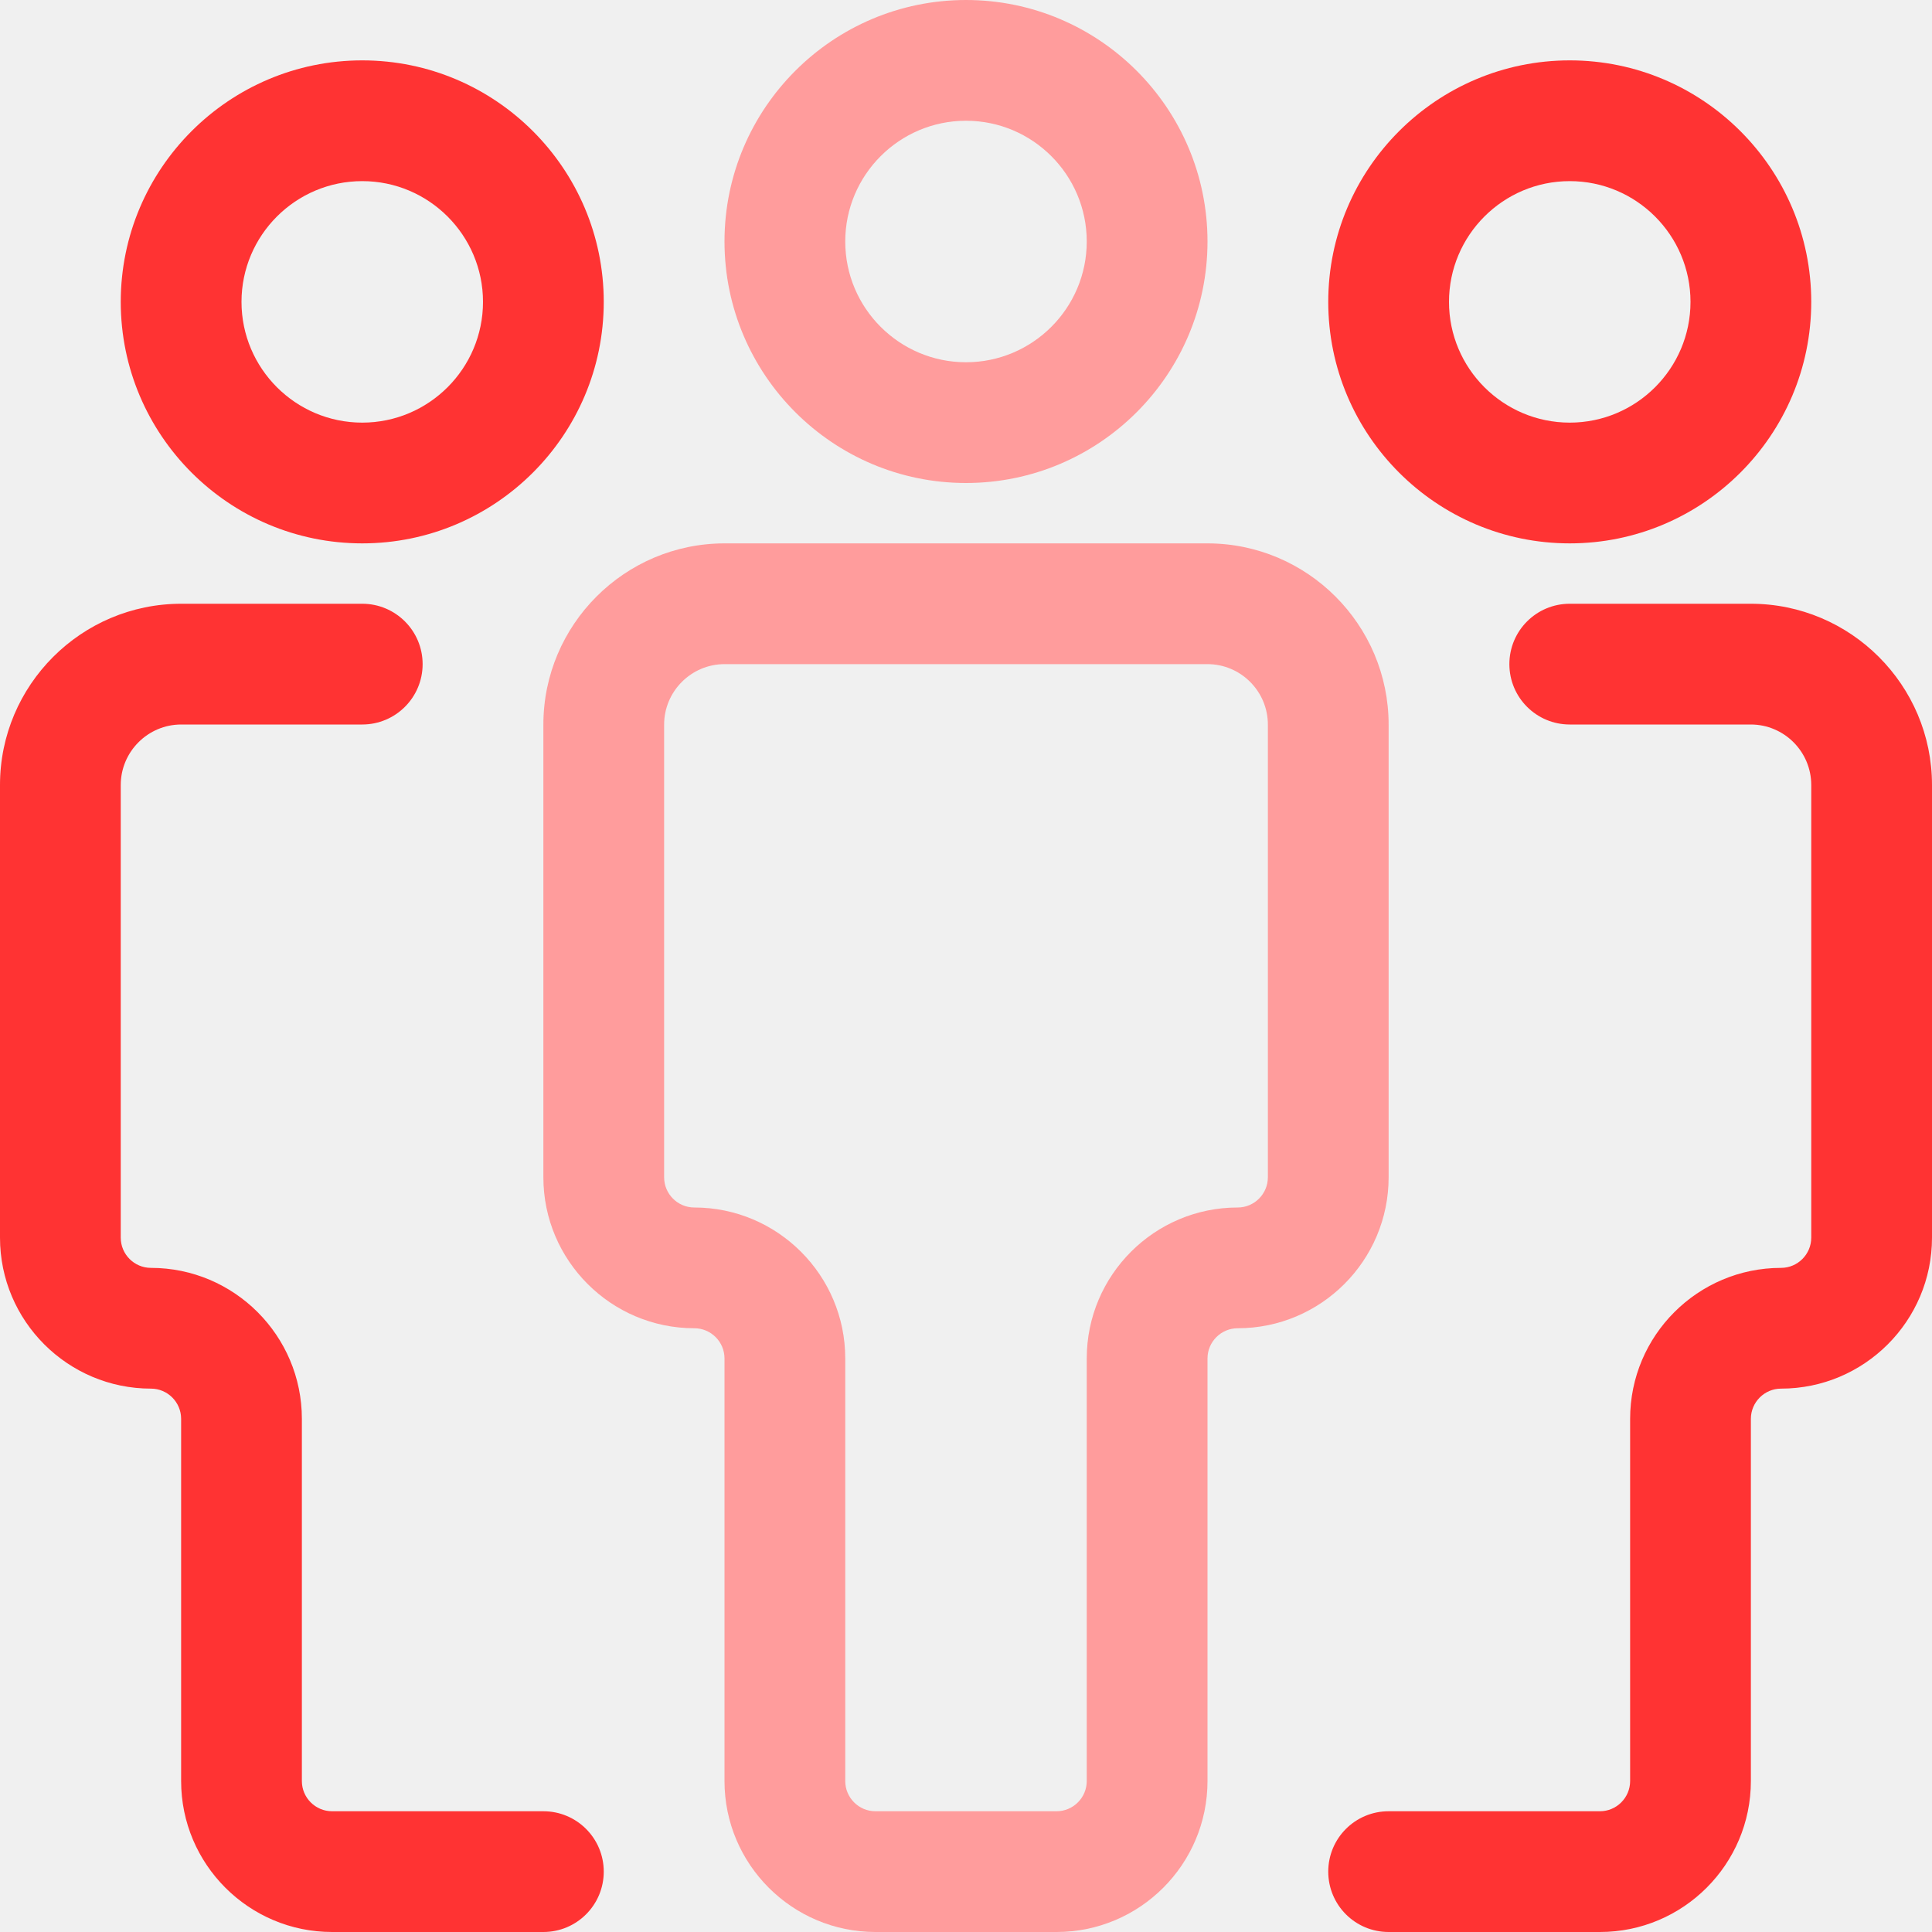
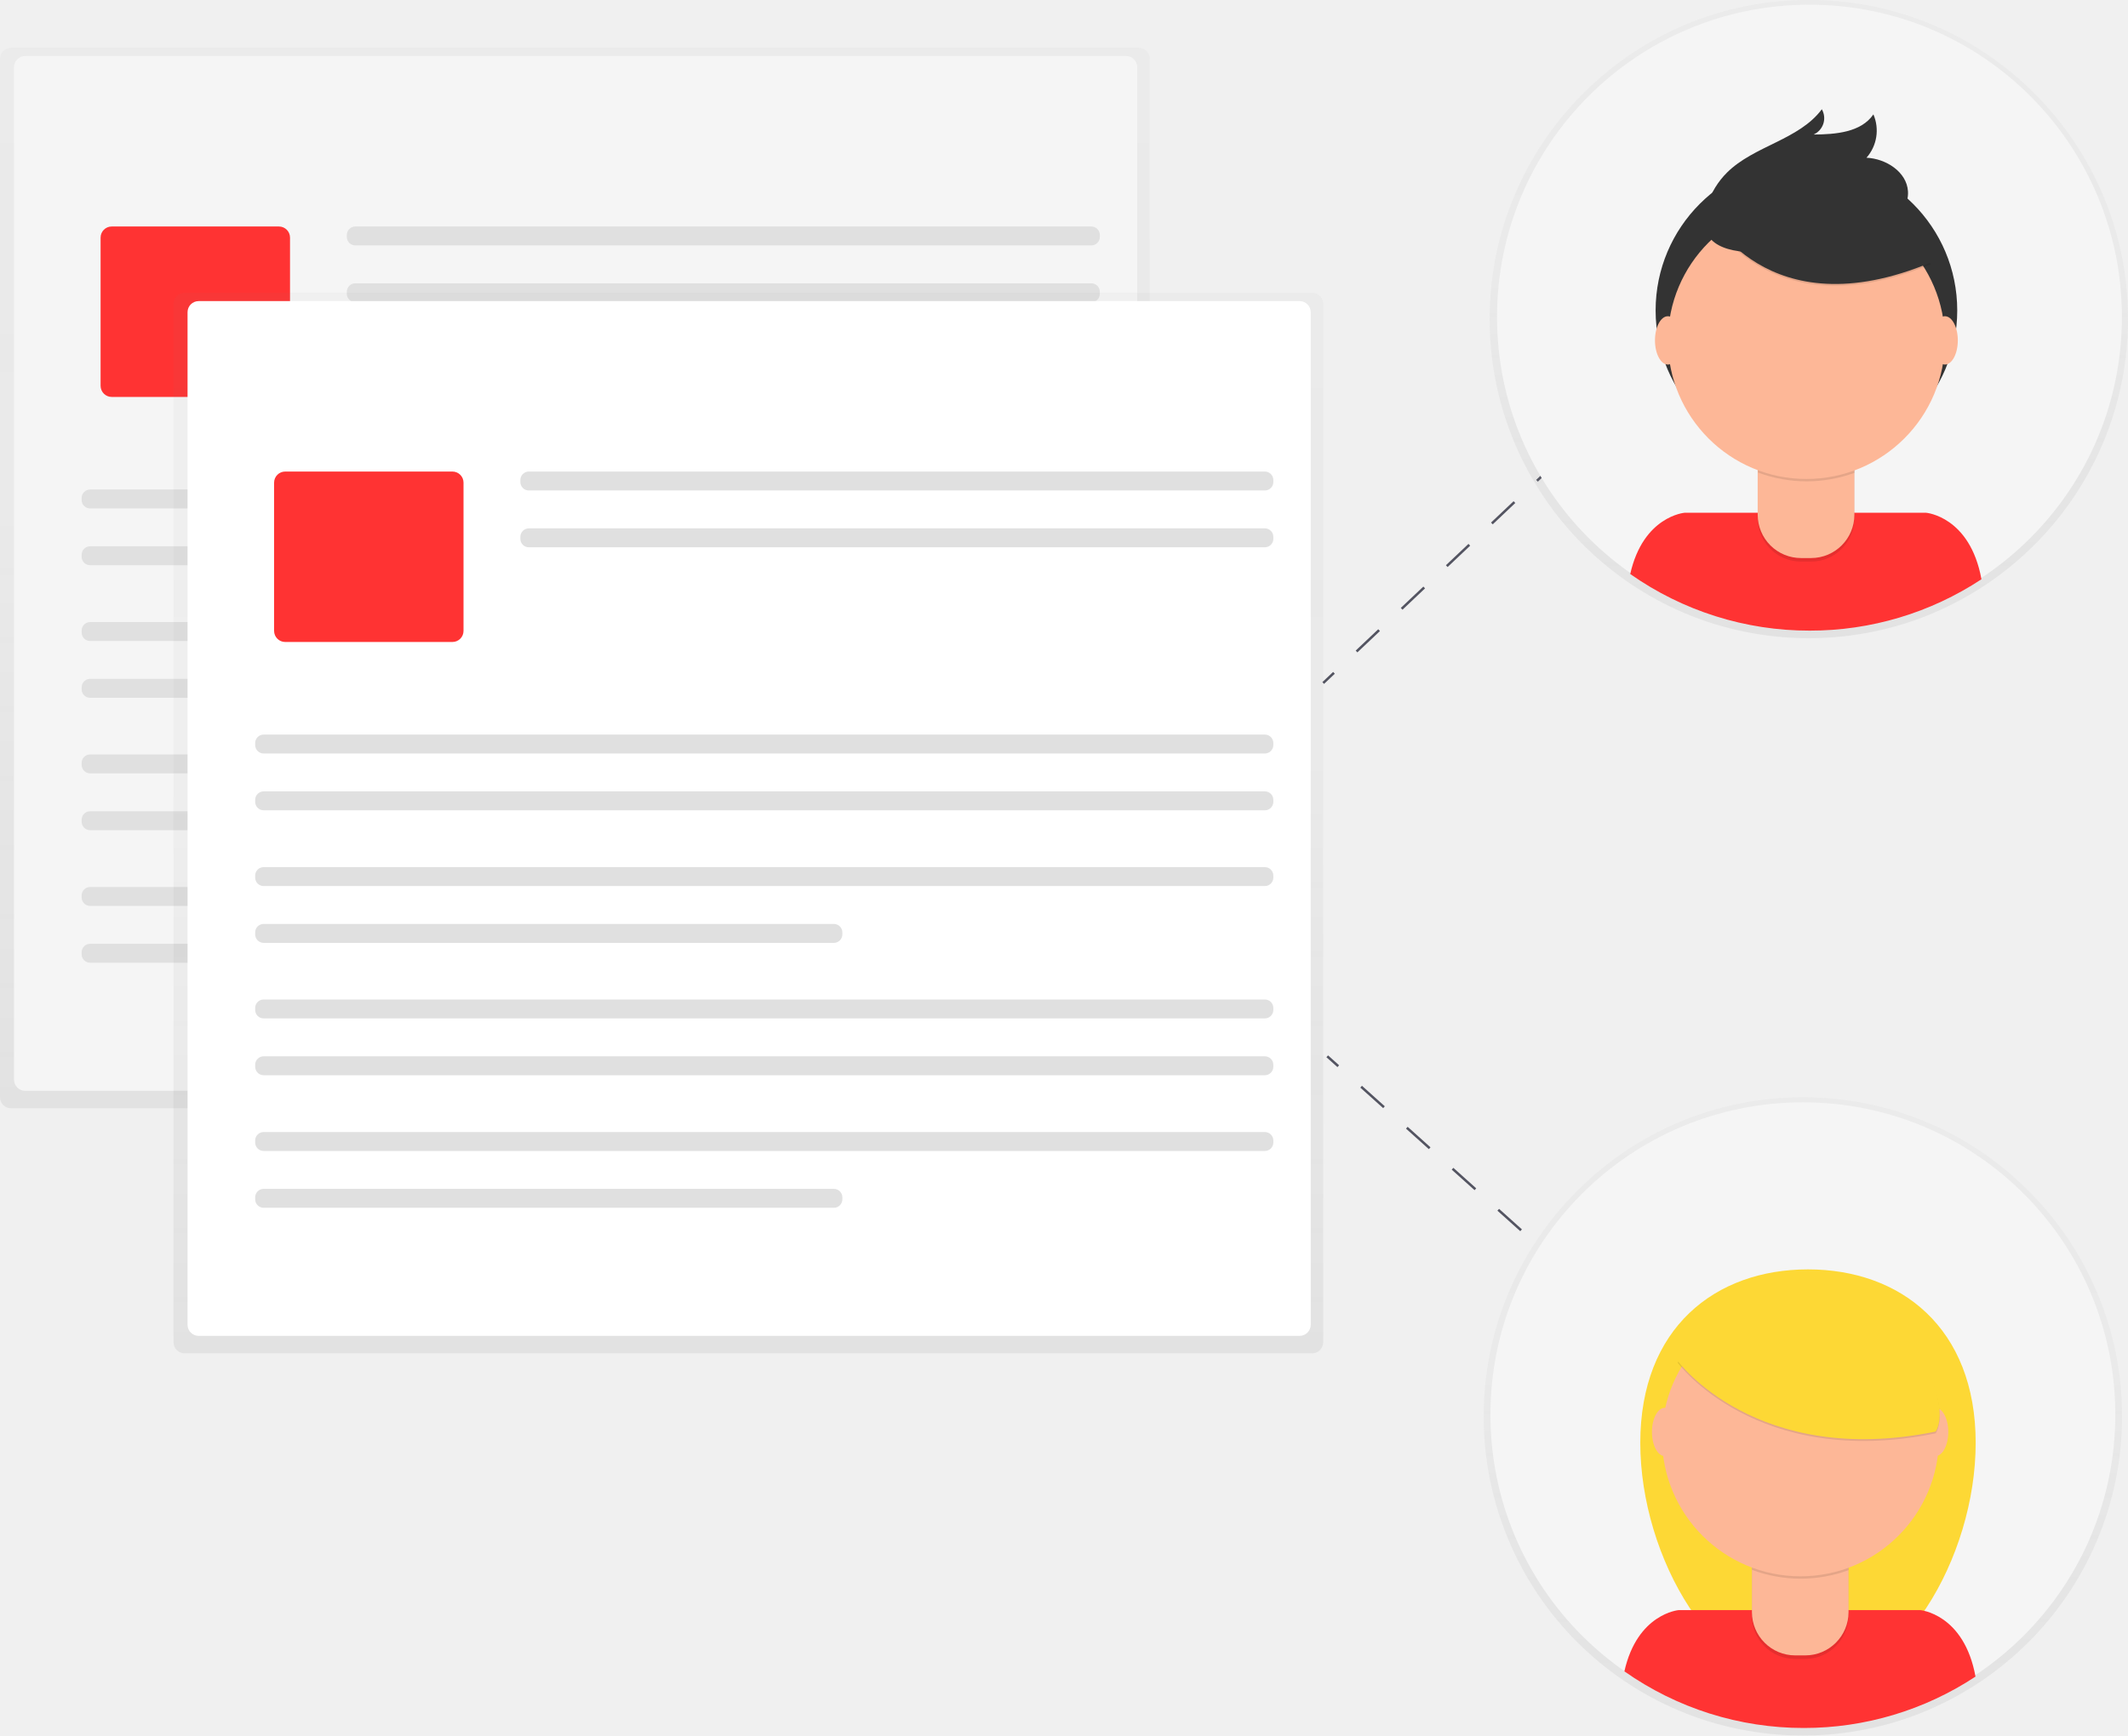
- <svg xmlns="http://www.w3.org/2000/svg" viewBox="0 0 32 32">
-   <g fill="#FF9C9C">
-     <path d="M17.5,32h-3c-1.378,0-2.5-1.121-2.5-2.5v-7c0-0.275-0.224-0.5-0.5-0.5C10.122,22,9,20.879,9,19.5v-7.498   C9,10.347,10.347,9,12.002,9h7.996C21.653,9,23,10.347,23,12.002V19.5c0,1.379-1.121,2.5-2.5,2.5c-0.275,0-0.5,0.225-0.5,0.5v7   C20,30.879,18.879,32,17.5,32z M12.002,11C11.45,11,11,11.45,11,12.002V19.5c0,0.275,0.224,0.5,0.5,0.5c1.378,0,2.5,1.121,2.5,2.5   v7c0,0.275,0.224,0.5,0.5,0.5h3c0.275,0,0.5-0.225,0.5-0.5v-7c0-1.379,1.121-2.5,2.5-2.5c0.275,0,0.5-0.225,0.5-0.5v-7.498   C21,11.45,20.551,11,19.998,11H12.002z" />
-     <path d="M16,8c-2.206,0-4-1.794-4-4s1.794-4,4-4c2.206,0,4,1.794,4,4S18.206,8,16,8z M16,2c-1.103,0-2,0.897-2,2s0.897,2,2,2   c1.103,0,2-0.897,2-2S17.103,2,16,2z" />
+ <svg xmlns="http://www.w3.org/2000/svg" xmlns:xlink="http://www.w3.org/1999/xlink" id="f196eae1-e898-45a8-a656-bd14eee244bb" data-name="Layer 1" width="862" height="703.19" viewBox="0 0 862 703.19">
+   <defs>
+     <linearGradient id="6ecfc04c-7de9-42bf-8023-074f3c1ddce3" x1="232.86" y1="449.06" x2="232.86" y2="19.38" gradientUnits="userSpaceOnUse">
+       <stop offset="0" stop-color="gray" stop-opacity="0.25" />
+       <stop offset="0.54" stop-color="gray" stop-opacity="0.12" />
+       <stop offset="1" stop-color="gray" stop-opacity="0.1" />
+     </linearGradient>
+     <linearGradient id="bdc54af5-8b94-492b-98e0-5080dd377cdf" x1="303.14" y1="548.35" x2="303.14" y2="118.67" xlink:href="#6ecfc04c-7de9-42bf-8023-074f3c1ddce3" />
+     <linearGradient id="8b482bc2-deb5-441e-9998-0daf288500a0" x1="730.3" y1="703.19" x2="730.3" y2="444.62" xlink:href="#6ecfc04c-7de9-42bf-8023-074f3c1ddce3" />
+     <linearGradient id="bb70749d-344b-49ee-9b57-98dd20ed6f29" x1="732.71" y1="258.57" x2="732.71" y2="0" xlink:href="#6ecfc04c-7de9-42bf-8023-074f3c1ddce3" />
+   </defs>
+   <g opacity="0.5">
+     <rect y="19.38" width="465.71" height="429.68" rx="4.5" ry="4.5" fill="url(#6ecfc04c-7de9-42bf-8023-074f3c1ddce3)" />
  </g>
-   <g fill="#ff3333">
-     <path d="M26.5,32H23c-0.553,0-1-0.447-1-1s0.447-1,1-1h3.5c0.275,0,0.5-0.225,0.5-0.5v-6c0-1.379,1.121-2.5,2.5-2.5   c0.275,0,0.5-0.225,0.5-0.5v-7.498C30,12.45,29.551,12,28.998,12H26c-0.553,0-1-0.448-1-1s0.447-1,1-1h2.998   C30.653,10,32,11.347,32,13.002V20.5c0,1.379-1.121,2.5-2.5,2.5c-0.275,0-0.5,0.225-0.5,0.5v6C29,30.879,27.879,32,26.5,32z" />
-     <path d="M9,32H5.5C4.122,32,3,30.879,3,29.5v-6C3,23.225,2.776,23,2.5,23C1.122,23,0,21.879,0,20.5v-7.498   C0,11.347,1.347,10,3.002,10H6c0.552,0,1,0.448,1,1s-0.448,1-1,1H3.002C2.45,12,2,12.45,2,13.002V20.5C2,20.775,2.224,21,2.5,21   C3.878,21,5,22.121,5,23.5v6C5,29.775,5.224,30,5.5,30H9c0.552,0,1,0.447,1,1S9.552,32,9,32z" />
-     <path d="M26,9c-2.206,0-4-1.794-4-4s1.794-4,4-4s4,1.794,4,4S28.206,9,26,9z M26,3c-1.103,0-2,0.897-2,2s0.897,2,2,2s2-0.897,2-2   S27.103,3,26,3z" />
-     <path d="M6,9C3.794,9,2,7.206,2,5s1.794-4,4-4s4,1.794,4,4S8.206,9,6,9z M6,3C4.897,3,4,3.897,4,5s0.897,2,2,2s2-0.897,2-2   S7.103,3,6,3z" />
+   <rect x="5.68" y="22.71" width="454.97" height="419.26" rx="4.5" ry="4.5" fill="#f5f5f5" />
+   <rect x="40.75" y="91.77" width="76.73" height="69.06" rx="4.5" ry="4.5" fill="#ff3333" />
+   <rect x="140.49" y="91.77" width="305.02" height="7.67" rx="3.44" ry="3.44" fill="#e0e0e0" />
+   <rect x="140.49" y="114.79" width="305.02" height="7.67" rx="3.44" ry="3.44" fill="#e0e0e0" />
+   <rect x="33.07" y="198.34" width="412.44" height="7.67" rx="3.44" ry="3.44" fill="#e0e0e0" />
+   <rect x="33.07" y="221.35" width="412.44" height="7.67" rx="3.44" ry="3.44" fill="#e0e0e0" />
+   <rect x="33.07" y="252.05" width="412.44" height="7.67" rx="3.44" ry="3.44" fill="#e0e0e0" />
+   <rect x="33.07" y="275.06" width="237.86" height="7.67" rx="3.44" ry="3.44" fill="#e0e0e0" />
+   <rect x="33.07" y="305.68" width="412.44" height="7.67" rx="3.44" ry="3.44" fill="#e0e0e0" />
+   <rect x="33.07" y="328.7" width="412.44" height="7.67" rx="3.44" ry="3.44" fill="#e0e0e0" />
+   <rect x="33.07" y="359.39" width="412.44" height="7.67" rx="3.44" ry="3.44" fill="#e0e0e0" />
+   <rect x="33.07" y="382.41" width="237.86" height="7.67" rx="3.44" ry="3.44" fill="#e0e0e0" />
+   <g opacity="0.5">
+     <rect x="70.29" y="118.67" width="465.71" height="429.68" rx="4.5" ry="4.5" fill="url(#bdc54af5-8b94-492b-98e0-5080dd377cdf)" />
  </g>
+   <rect x="75.97" y="122" width="454.97" height="419.26" rx="4.5" ry="4.5" fill="#fff" />
+   <rect x="111.03" y="191.06" width="76.73" height="69.06" rx="4.5" ry="4.5" fill="#ff3333" />
+   <rect x="210.78" y="191.06" width="305.02" height="7.67" rx="3.44" ry="3.44" fill="#e0e0e0" />
+   <rect x="210.78" y="214.08" width="305.02" height="7.67" rx="3.44" ry="3.44" fill="#e0e0e0" />
+   <rect x="103.36" y="297.63" width="412.44" height="7.67" rx="3.44" ry="3.44" fill="#e0e0e0" />
+   <rect x="103.36" y="320.65" width="412.44" height="7.67" rx="3.44" ry="3.44" fill="#e0e0e0" />
+   <rect x="103.36" y="351.34" width="412.44" height="7.67" rx="3.44" ry="3.44" fill="#e0e0e0" />
+   <rect x="103.36" y="374.36" width="237.86" height="7.67" rx="3.44" ry="3.44" fill="#e0e0e0" />
+   <rect x="103.36" y="404.97" width="412.44" height="7.67" rx="3.44" ry="3.44" fill="#e0e0e0" />
+   <rect x="103.36" y="427.99" width="412.44" height="7.67" rx="3.44" ry="3.44" fill="#e0e0e0" />
+   <rect x="103.36" y="458.68" width="412.44" height="7.67" rx="3.44" ry="3.44" fill="#e0e0e0" />
+   <rect x="103.36" y="481.7" width="237.86" height="7.67" rx="3.44" ry="3.44" fill="#e0e0e0" />
+   <line x1="536" y1="276.74" x2="540.36" y2="272.62" fill="none" stroke="#535461" stroke-miterlimit="10" />
+   <line x1="549.5" y1="263.97" x2="709.45" y2="112.61" fill="none" stroke="#535461" stroke-miterlimit="10" stroke-dasharray="12.58 12.58" />
+   <line x1="714.02" y1="108.28" x2="718.37" y2="104.16" fill="none" stroke="#535461" stroke-miterlimit="10" />
+   <line x1="537.63" y1="427.99" x2="542.1" y2="432" fill="none" stroke="#535461" stroke-miterlimit="10" />
+   <line x1="551.36" y1="440.31" x2="713.39" y2="585.77" fill="none" stroke="#535461" stroke-miterlimit="10" stroke-dasharray="12.44 12.44" />
+   <line x1="718.02" y1="589.93" x2="722.48" y2="593.93" fill="none" stroke="#535461" stroke-miterlimit="10" />
+   <g opacity="0.5">
+     <circle cx="730.3" cy="573.91" r="129.29" fill="url(#8b482bc2-deb5-441e-9998-0daf288500a0)" />
+   </g>
+   <circle cx="730.3" cy="573.2" r="126.56" fill="#f5f5f5" />
+   <path d="M969.3,683c0,46.61-30.42,98.5-67.93,98.5s-67.93-51.9-67.93-98.5,30.42-70.27,67.93-70.27S969.3,636.38,969.3,683Z" transform="translate(-169 -98.4)" fill="#fdd835" />
+   <path d="M899.66,798.54a126,126,0,0,0,69.57-20.82c-4.66-25.49-22.41-26.94-22.41-26.94H849s-16.75,1.38-22,24.82A126,126,0,0,0,899.66,798.54Z" transform="translate(-169 -98.4)" fill="#ff3333" />
+   <path d="M709.61,621.29h39.14a0,0,0,0,1,0,0v33.34a17.54,17.54,0,0,1-17.54,17.54h-4.06a17.54,17.54,0,0,1-17.54-17.54V621.29A0,0,0,0,1,709.61,621.29Z" opacity="0.1" />
+   <path d="M713,619.84h32.45a3.35,3.35,0,0,1,3.35,3.35v30a17.54,17.54,0,0,1-17.54,17.54h-4.06a17.54,17.54,0,0,1-17.54-17.54v-30A3.35,3.35,0,0,1,713,619.84Z" fill="#fdb797" />
+   <path d="M878.68,734.48a56.33,56.33,0,0,0,39.14.11v-4.81H878.68Z" transform="translate(-169 -98.4)" opacity="0.1" />
+   <circle cx="729.33" cy="582.59" r="56.1" fill="#fdb797" />
+   <ellipse cx="674.38" cy="580.2" rx="5.22" ry="9.79" fill="#fdb797" />
+   <ellipse cx="783.98" cy="580.2" rx="5.22" ry="9.79" fill="#fdb797" />
+   <path d="M848.61,650.56S880.37,694,953.07,679.15c0,0,8.12-9.88-11.65-40.23S866.61,613.51,848.61,650.56Z" transform="translate(-169 -98.4)" opacity="0.1" />
+   <path d="M848.61,649.86s31.76,43.41,104.46,28.59c0,0,8.12-9.88-11.65-40.23S866.61,612.8,848.61,649.86Z" transform="translate(-169 -98.4)" fill="#fdd835" />
+   <g opacity="0.5">
+     <circle cx="732.71" cy="129.29" r="129.29" fill="url(#bb70749d-344b-49ee-9b57-98dd20ed6f29)" />
+   </g>
+   <circle cx="732.97" cy="128.46" r="126.56" fill="#f5f5f5" />
+   <path d="M902.07,353.92a126,126,0,0,0,69.57-20.82c-4.66-25.49-22.41-26.94-22.41-26.94H851.37s-16.75,1.38-22,24.82A126,126,0,0,0,902.07,353.92Z" transform="translate(-169 -98.4)" fill="#ff3333" />
+   <circle cx="731.74" cy="125.79" r="61.09" fill="#333" />
+   <path d="M712,176.67h39.14a0,0,0,0,1,0,0V210a17.54,17.54,0,0,1-17.54,17.54h-4.06A17.54,17.54,0,0,1,712,210V176.67a0,0,0,0,1,0,0Z" opacity="0.1" />
+   <path d="M715.37,175.22h32.45a3.35,3.35,0,0,1,3.35,3.35v30a17.54,17.54,0,0,1-17.54,17.54h-4.06A17.54,17.54,0,0,1,712,208.57v-30A3.35,3.35,0,0,1,715.37,175.22Z" fill="#fdb797" />
+   <path d="M881.1,289.86a56.33,56.33,0,0,0,39.14.11v-4.81H881.1Z" transform="translate(-169 -98.4)" opacity="0.1" />
+   <circle cx="731.74" cy="137.97" r="56.1" fill="#fdb797" />
+   <path d="M860.78,185.34s23.64,48,90.34,20.12l-15.53-24.35-27.53-9.88Z" transform="translate(-169 -98.4)" opacity="0.1" />
+   <path d="M860.78,184.64s23.64,48,90.34,20.12L935.59,180.4l-27.53-9.88Z" transform="translate(-169 -98.4)" fill="#333" />
+   <path d="M860.57,181.39a32.41,32.41,0,0,1,8-13.07c11-10.91,29.13-13.21,38.41-25.65a7.26,7.26,0,0,1-3.33,10.24c8.88-.06,19.19-.84,24.22-8.16a16.63,16.63,0,0,1-2.8,17.56c7.88.36,16.29,5.71,16.8,13.58.34,5.24-2.95,10.21-7.26,13.22s-9.52,4.39-14.66,5.52C905,197.94,850.79,211.79,860.57,181.39Z" transform="translate(-169 -98.4)" fill="#333" />
+   <ellipse cx="675.61" cy="137.92" rx="5.22" ry="9.79" fill="#fdb797" />
+   <ellipse cx="787.84" cy="137.92" rx="5.22" ry="9.79" fill="#fdb797" />
</svg>
